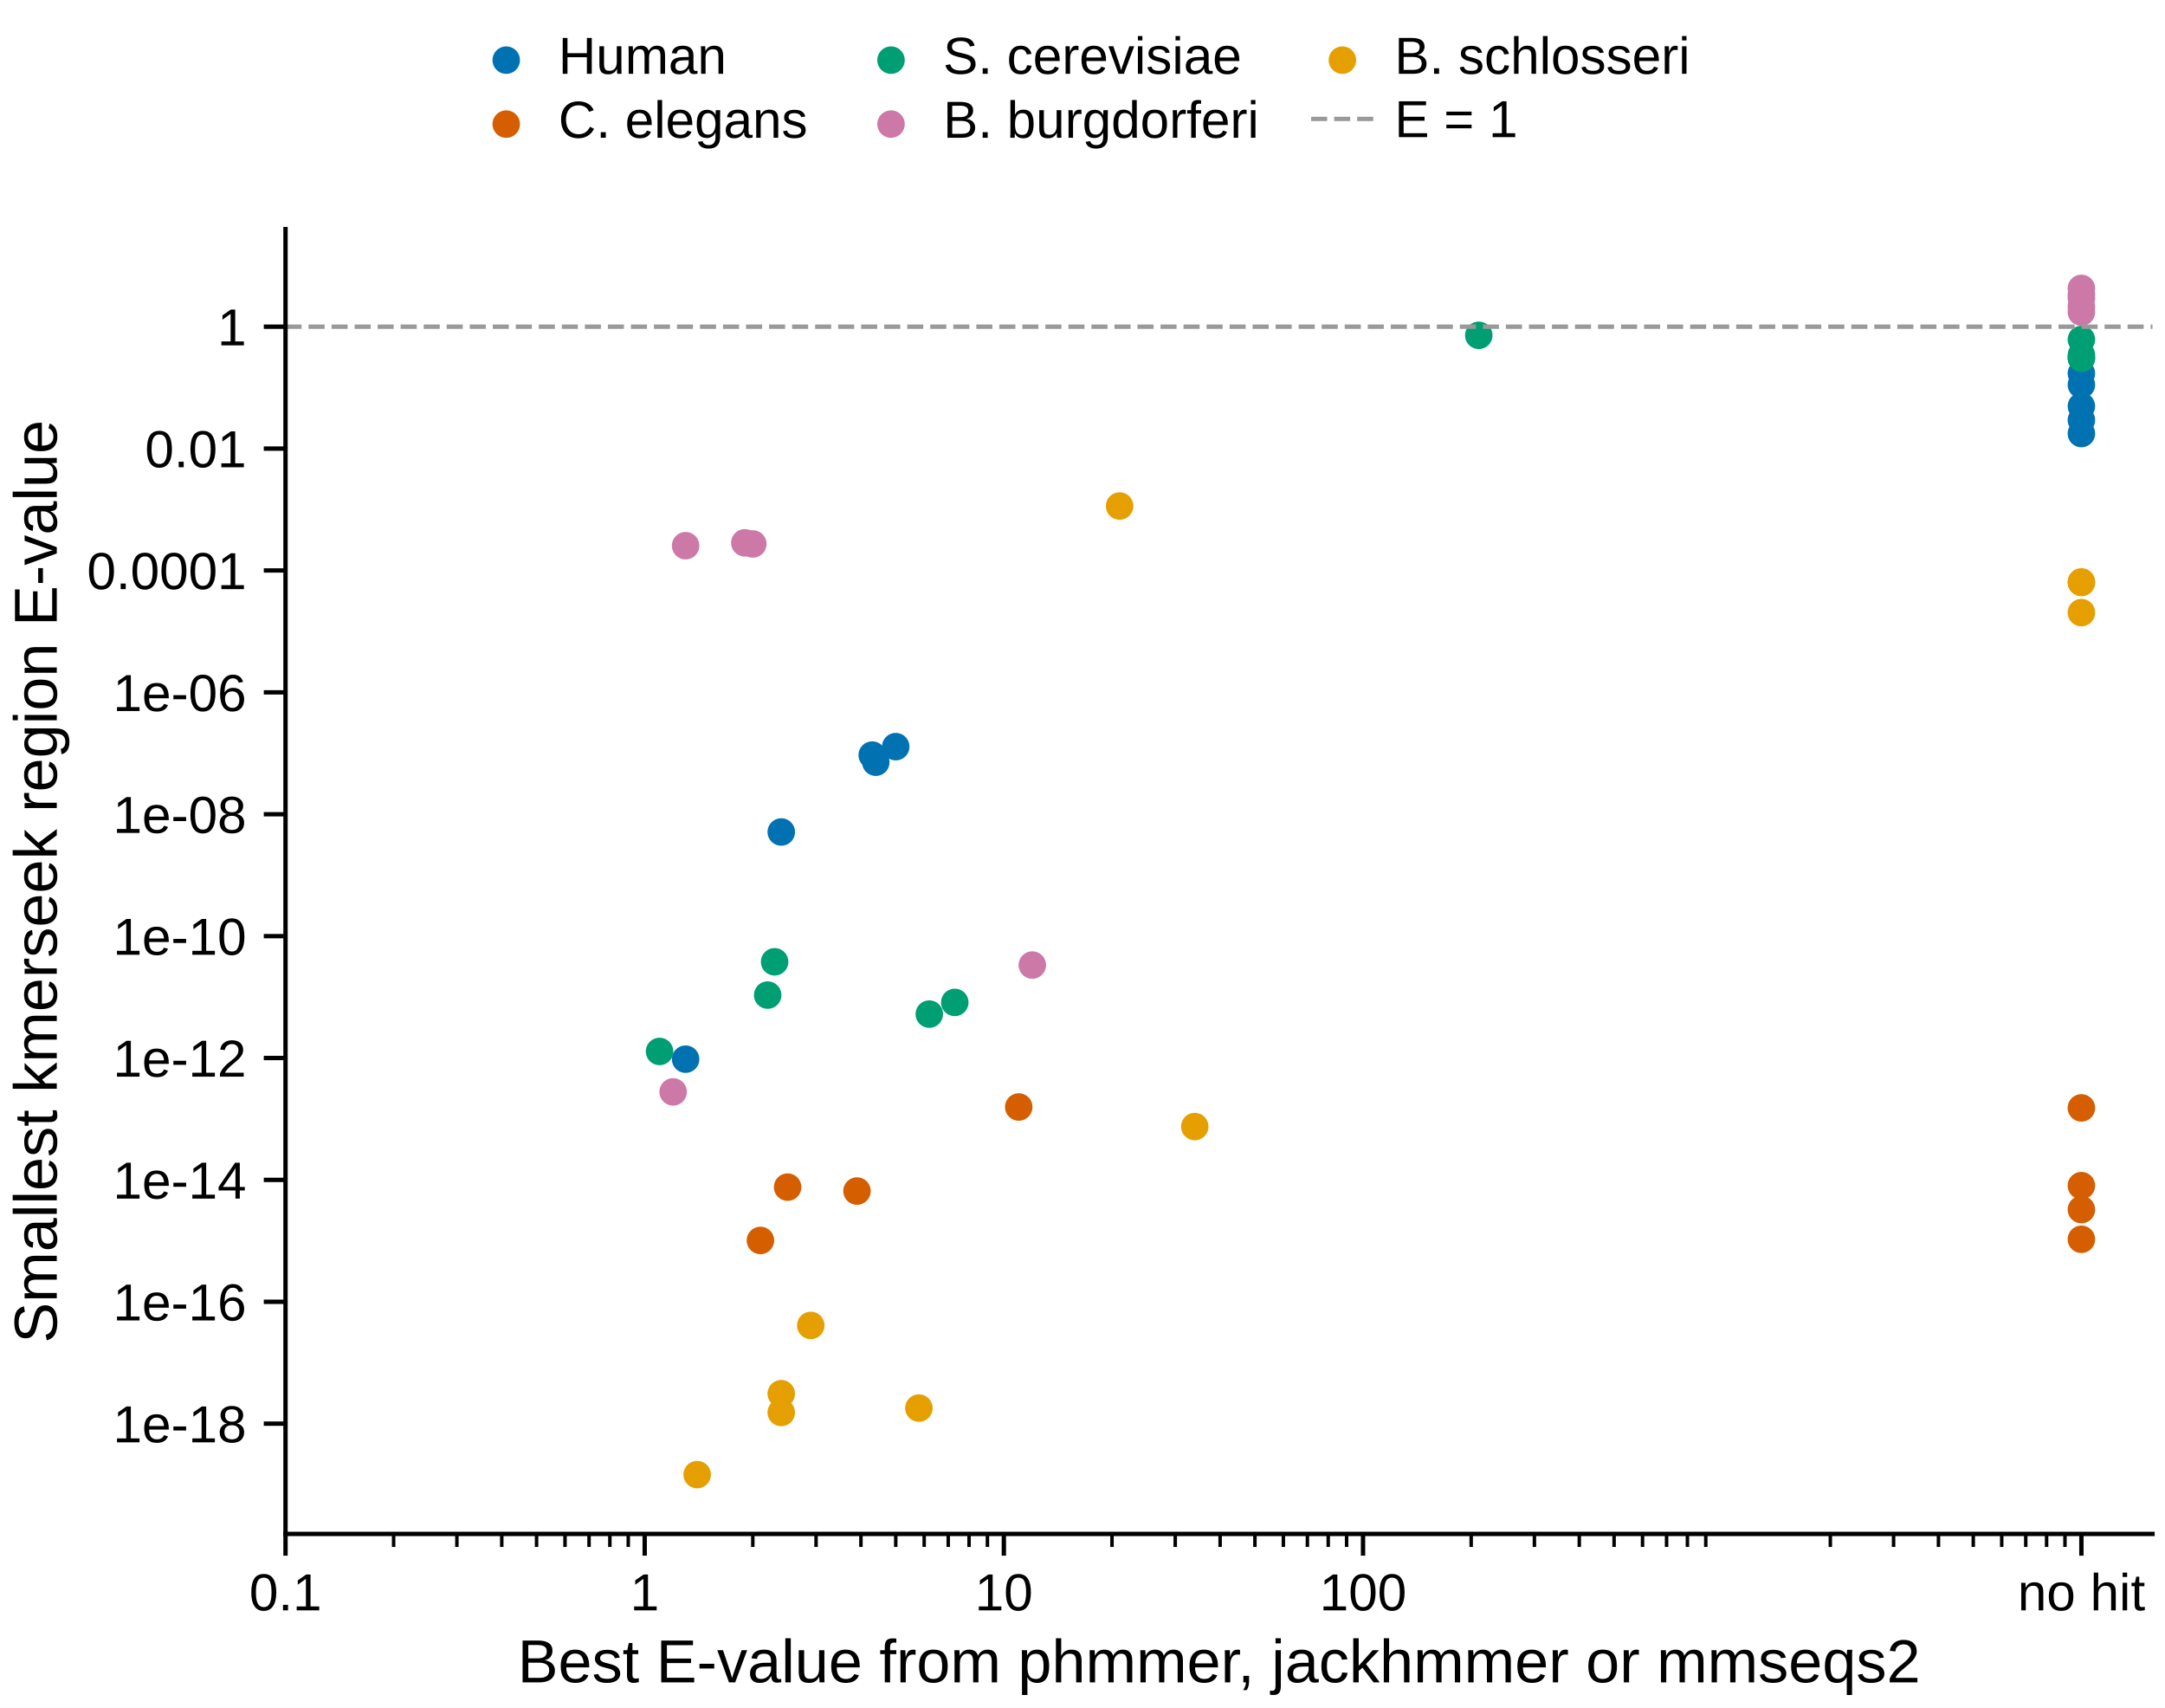
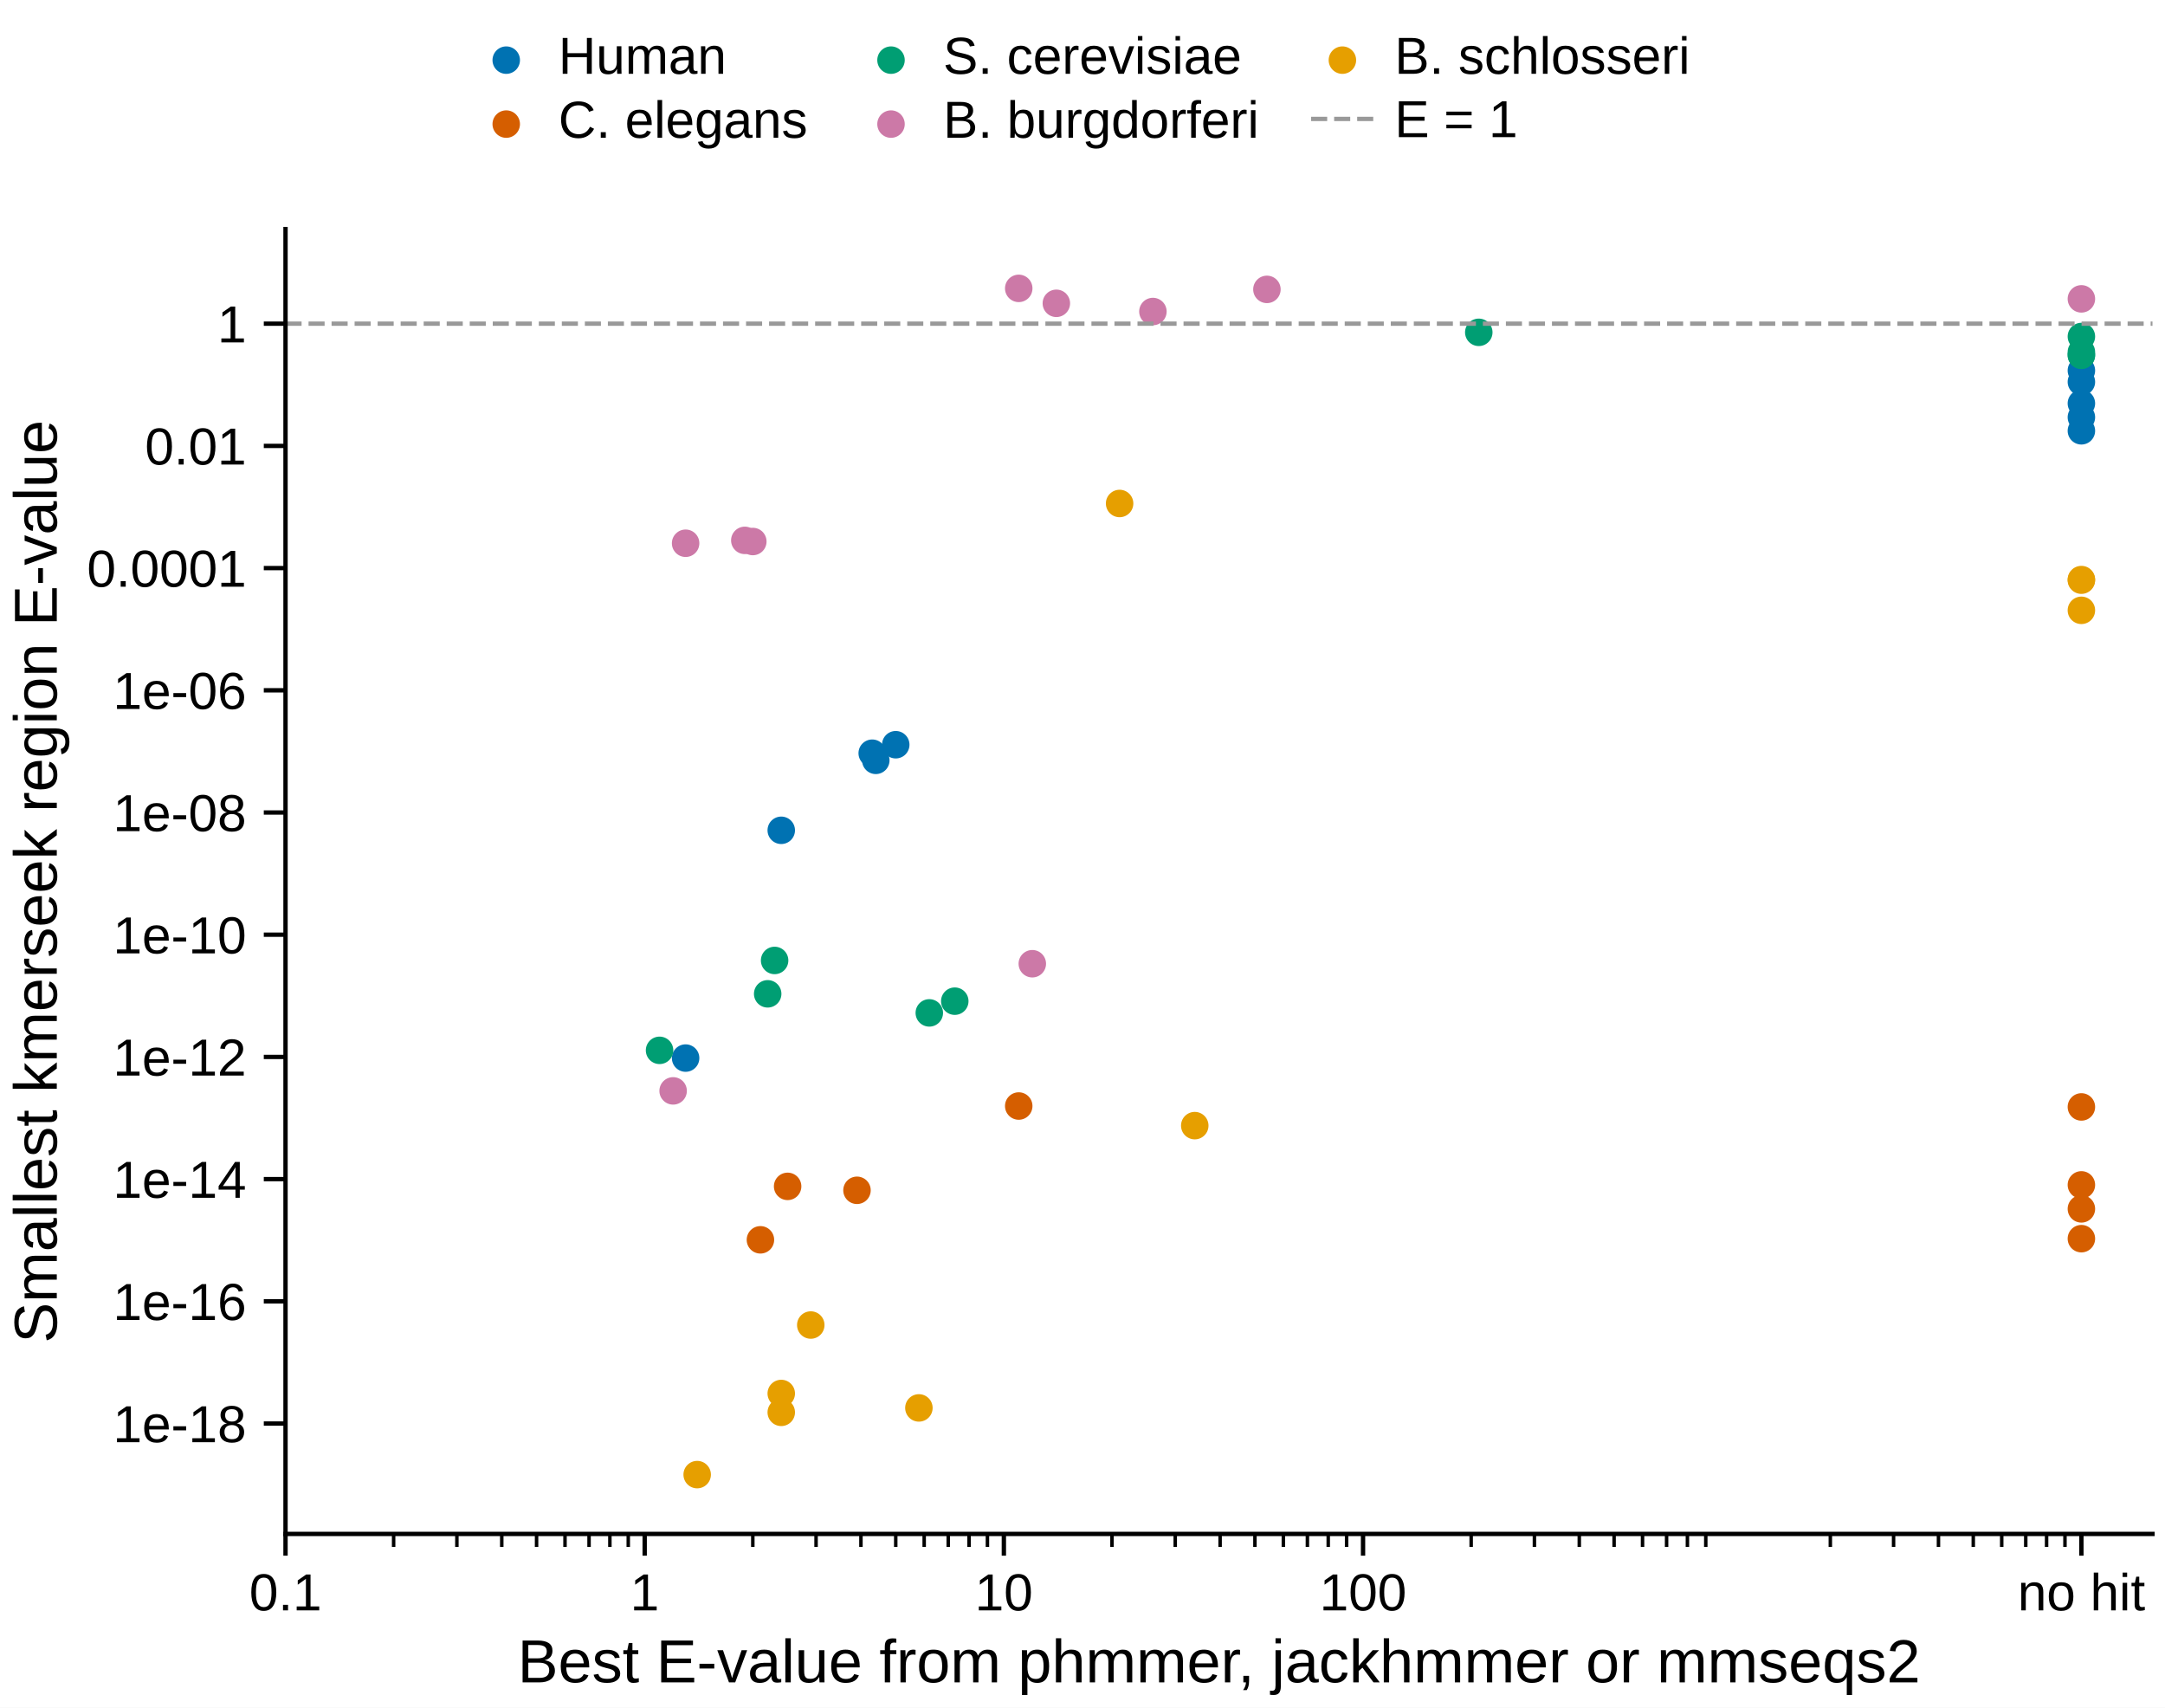
<svg xmlns="http://www.w3.org/2000/svg" xmlns:xlink="http://www.w3.org/1999/xlink" width="249.163pt" height="196.505pt" viewBox="0 0 249.163 196.505" version="1.1">
  <defs>
    <style type="text/css">*{stroke-linejoin: round; stroke-linecap: butt}</style>
  </defs>
  <g id="figure_1">
    <g id="patch_1">
      <path d="M 0 196.505  L 249.163 196.505  L 249.163 0  L 0 0  z " style="fill: #ffffff" />
    </g>
    <g id="axes_1">
      <g id="patch_2">
        <path d="M 32.859 176.509  L 247.723 176.509  L 247.723 26.359  L 32.859 26.359  z " style="fill: #ffffff" />
      </g>
      <g id="matplotlib.axis_1">
        <g id="xtick_1">
          <g id="line2d_1">
            <defs>
-               <path id="m2fba7c9924" d="M 0 0  L 0 2.5  " style="stroke: #000000; stroke-width: 0.5" />
+               <path id="mb8be702f3d" d="M 0 0  L 0 2.5  " style="stroke: #000000; stroke-width: 0.5" />
            </defs>
            <g>
-               <use xlink:href="#m2fba7c9924" x="32.859" y="176.509" style="stroke: #000000; stroke-width: 0.5" />
+               <use xlink:href="#mb8be702f3d" x="32.859" y="176.509" style="stroke: #000000; stroke-width: 0.5" />
            </g>
          </g>
          <g id="text_1">
            <text style="font-size: 6px; font-family: 'Arial', 'Helvetica', 'Liberation Sans', 'DejaVu Sans', sans-serif; text-anchor: middle" x="32.859" y="185.303" transform="rotate(-0 32.85875 185.3034)">0.1</text>
          </g>
        </g>
        <g id="xtick_2">
          <g id="line2d_2">
            <g>
-               <use xlink:href="#m2fba7c9924" x="74.195" y="176.509" style="stroke: #000000; stroke-width: 0.5" />
+               <use xlink:href="#mb8be702f3d" x="74.195" y="176.509" style="stroke: #000000; stroke-width: 0.5" />
            </g>
          </g>
          <g id="text_2">
            <text style="font-size: 6px; font-family: 'Arial', 'Helvetica', 'Liberation Sans', 'DejaVu Sans', sans-serif; text-anchor: middle" x="74.195" y="185.303" transform="rotate(-0 74.19525 185.3034)">1</text>
          </g>
        </g>
        <g id="xtick_3">
          <g id="line2d_3">
            <g>
-               <use xlink:href="#m2fba7c9924" x="115.532" y="176.509" style="stroke: #000000; stroke-width: 0.5" />
+               <use xlink:href="#mb8be702f3d" x="115.532" y="176.509" style="stroke: #000000; stroke-width: 0.5" />
            </g>
          </g>
          <g id="text_3">
            <text style="font-size: 6px; font-family: 'Arial', 'Helvetica', 'Liberation Sans', 'DejaVu Sans', sans-serif; text-anchor: middle" x="115.532" y="185.303" transform="rotate(-0 115.5317 185.3034)">10</text>
          </g>
        </g>
        <g id="xtick_4">
          <g id="line2d_4">
            <g>
-               <use xlink:href="#m2fba7c9924" x="156.868" y="176.509" style="stroke: #000000; stroke-width: 0.5" />
+               <use xlink:href="#mb8be702f3d" x="156.868" y="176.509" style="stroke: #000000; stroke-width: 0.5" />
            </g>
          </g>
          <g id="text_4">
            <text style="font-size: 6px; font-family: 'Arial', 'Helvetica', 'Liberation Sans', 'DejaVu Sans', sans-serif; text-anchor: middle" x="156.868" y="185.303" transform="rotate(-0 156.8682 185.3034)">100</text>
          </g>
        </g>
        <g id="xtick_5">
          <g id="line2d_5">
            <g>
-               <use xlink:href="#m2fba7c9924" x="239.541" y="176.509" style="stroke: #000000; stroke-width: 0.5" />
+               <use xlink:href="#mb8be702f3d" x="239.541" y="176.509" style="stroke: #000000; stroke-width: 0.5" />
            </g>
          </g>
          <g id="text_5">
            <text style="font-size: 6px; font-family: 'Arial', 'Helvetica', 'Liberation Sans', 'DejaVu Sans', sans-serif; text-anchor: middle" x="239.541" y="185.303" transform="rotate(-0 239.5412 185.3034)">no hit</text>
          </g>
        </g>
        <g id="xtick_6">
          <g id="line2d_6">
            <defs>
-               <path id="m713f96e386" d="M 0 0  L 0 1.5  " style="stroke: #000000; stroke-width: 0.4" />
+               <path id="ma63d556d9f" d="M 0 0  L 0 1.5  " style="stroke: #000000; stroke-width: 0.4" />
            </defs>
            <g>
-               <use xlink:href="#m713f96e386" x="45.302" y="176.509" style="stroke: #000000; stroke-width: 0.4" />
+               <use xlink:href="#ma63d556d9f" x="45.302" y="176.509" style="stroke: #000000; stroke-width: 0.4" />
            </g>
          </g>
        </g>
        <g id="xtick_7">
          <g id="line2d_7">
            <g>
-               <use xlink:href="#m713f96e386" x="52.581" y="176.509" style="stroke: #000000; stroke-width: 0.4" />
+               <use xlink:href="#ma63d556d9f" x="52.581" y="176.509" style="stroke: #000000; stroke-width: 0.4" />
            </g>
          </g>
        </g>
        <g id="xtick_8">
          <g id="line2d_8">
            <g>
-               <use xlink:href="#m713f96e386" x="57.746" y="176.509" style="stroke: #000000; stroke-width: 0.4" />
+               <use xlink:href="#ma63d556d9f" x="57.746" y="176.509" style="stroke: #000000; stroke-width: 0.4" />
            </g>
          </g>
        </g>
        <g id="xtick_9">
          <g id="line2d_9">
            <g>
-               <use xlink:href="#m713f96e386" x="61.752" y="176.509" style="stroke: #000000; stroke-width: 0.4" />
+               <use xlink:href="#ma63d556d9f" x="61.752" y="176.509" style="stroke: #000000; stroke-width: 0.4" />
            </g>
          </g>
        </g>
        <g id="xtick_10">
          <g id="line2d_10">
            <g>
-               <use xlink:href="#m713f96e386" x="65.025" y="176.509" style="stroke: #000000; stroke-width: 0.4" />
+               <use xlink:href="#ma63d556d9f" x="65.025" y="176.509" style="stroke: #000000; stroke-width: 0.4" />
            </g>
          </g>
        </g>
        <g id="xtick_11">
          <g id="line2d_11">
            <g>
-               <use xlink:href="#m713f96e386" x="67.792" y="176.509" style="stroke: #000000; stroke-width: 0.4" />
+               <use xlink:href="#ma63d556d9f" x="67.792" y="176.509" style="stroke: #000000; stroke-width: 0.4" />
            </g>
          </g>
        </g>
        <g id="xtick_12">
          <g id="line2d_12">
            <g>
-               <use xlink:href="#m713f96e386" x="70.189" y="176.509" style="stroke: #000000; stroke-width: 0.4" />
+               <use xlink:href="#ma63d556d9f" x="70.189" y="176.509" style="stroke: #000000; stroke-width: 0.4" />
            </g>
          </g>
        </g>
        <g id="xtick_13">
          <g id="line2d_13">
            <g>
-               <use xlink:href="#m713f96e386" x="72.304" y="176.509" style="stroke: #000000; stroke-width: 0.4" />
+               <use xlink:href="#ma63d556d9f" x="72.304" y="176.509" style="stroke: #000000; stroke-width: 0.4" />
            </g>
          </g>
        </g>
        <g id="xtick_14">
          <g id="line2d_14">
            <g>
-               <use xlink:href="#m713f96e386" x="86.639" y="176.509" style="stroke: #000000; stroke-width: 0.4" />
+               <use xlink:href="#ma63d556d9f" x="86.639" y="176.509" style="stroke: #000000; stroke-width: 0.4" />
            </g>
          </g>
        </g>
        <g id="xtick_15">
          <g id="line2d_15">
            <g>
-               <use xlink:href="#m713f96e386" x="93.918" y="176.509" style="stroke: #000000; stroke-width: 0.4" />
+               <use xlink:href="#ma63d556d9f" x="93.918" y="176.509" style="stroke: #000000; stroke-width: 0.4" />
            </g>
          </g>
        </g>
        <g id="xtick_16">
          <g id="line2d_16">
            <g>
-               <use xlink:href="#m713f96e386" x="99.082" y="176.509" style="stroke: #000000; stroke-width: 0.4" />
+               <use xlink:href="#ma63d556d9f" x="99.082" y="176.509" style="stroke: #000000; stroke-width: 0.4" />
            </g>
          </g>
        </g>
        <g id="xtick_17">
          <g id="line2d_17">
            <g>
-               <use xlink:href="#m713f96e386" x="103.088" y="176.509" style="stroke: #000000; stroke-width: 0.4" />
+               <use xlink:href="#ma63d556d9f" x="103.088" y="176.509" style="stroke: #000000; stroke-width: 0.4" />
            </g>
          </g>
        </g>
        <g id="xtick_18">
          <g id="line2d_18">
            <g>
-               <use xlink:href="#m713f96e386" x="106.361" y="176.509" style="stroke: #000000; stroke-width: 0.4" />
+               <use xlink:href="#ma63d556d9f" x="106.361" y="176.509" style="stroke: #000000; stroke-width: 0.4" />
            </g>
          </g>
        </g>
        <g id="xtick_19">
          <g id="line2d_19">
            <g>
-               <use xlink:href="#m713f96e386" x="109.129" y="176.509" style="stroke: #000000; stroke-width: 0.4" />
+               <use xlink:href="#ma63d556d9f" x="109.129" y="176.509" style="stroke: #000000; stroke-width: 0.4" />
            </g>
          </g>
        </g>
        <g id="xtick_20">
          <g id="line2d_20">
            <g>
-               <use xlink:href="#m713f96e386" x="111.526" y="176.509" style="stroke: #000000; stroke-width: 0.4" />
+               <use xlink:href="#ma63d556d9f" x="111.526" y="176.509" style="stroke: #000000; stroke-width: 0.4" />
            </g>
          </g>
        </g>
        <g id="xtick_21">
          <g id="line2d_21">
            <g>
-               <use xlink:href="#m713f96e386" x="113.64" y="176.509" style="stroke: #000000; stroke-width: 0.4" />
+               <use xlink:href="#ma63d556d9f" x="113.64" y="176.509" style="stroke: #000000; stroke-width: 0.4" />
            </g>
          </g>
        </g>
        <g id="xtick_22">
          <g id="line2d_22">
            <g>
-               <use xlink:href="#m713f96e386" x="127.975" y="176.509" style="stroke: #000000; stroke-width: 0.4" />
+               <use xlink:href="#ma63d556d9f" x="127.975" y="176.509" style="stroke: #000000; stroke-width: 0.4" />
            </g>
          </g>
        </g>
        <g id="xtick_23">
          <g id="line2d_23">
            <g>
-               <use xlink:href="#m713f96e386" x="135.254" y="176.509" style="stroke: #000000; stroke-width: 0.4" />
+               <use xlink:href="#ma63d556d9f" x="135.254" y="176.509" style="stroke: #000000; stroke-width: 0.4" />
            </g>
          </g>
        </g>
        <g id="xtick_24">
          <g id="line2d_24">
            <g>
-               <use xlink:href="#m713f96e386" x="140.419" y="176.509" style="stroke: #000000; stroke-width: 0.4" />
+               <use xlink:href="#ma63d556d9f" x="140.419" y="176.509" style="stroke: #000000; stroke-width: 0.4" />
            </g>
          </g>
        </g>
        <g id="xtick_25">
          <g id="line2d_25">
            <g>
-               <use xlink:href="#m713f96e386" x="144.425" y="176.509" style="stroke: #000000; stroke-width: 0.4" />
+               <use xlink:href="#ma63d556d9f" x="144.425" y="176.509" style="stroke: #000000; stroke-width: 0.4" />
            </g>
          </g>
        </g>
        <g id="xtick_26">
          <g id="line2d_26">
            <g>
-               <use xlink:href="#m713f96e386" x="147.698" y="176.509" style="stroke: #000000; stroke-width: 0.4" />
+               <use xlink:href="#ma63d556d9f" x="147.698" y="176.509" style="stroke: #000000; stroke-width: 0.4" />
            </g>
          </g>
        </g>
        <g id="xtick_27">
          <g id="line2d_27">
            <g>
-               <use xlink:href="#m713f96e386" x="150.465" y="176.509" style="stroke: #000000; stroke-width: 0.4" />
+               <use xlink:href="#ma63d556d9f" x="150.465" y="176.509" style="stroke: #000000; stroke-width: 0.4" />
            </g>
          </g>
        </g>
        <g id="xtick_28">
          <g id="line2d_28">
            <g>
-               <use xlink:href="#m713f96e386" x="152.862" y="176.509" style="stroke: #000000; stroke-width: 0.4" />
+               <use xlink:href="#ma63d556d9f" x="152.862" y="176.509" style="stroke: #000000; stroke-width: 0.4" />
            </g>
          </g>
        </g>
        <g id="xtick_29">
          <g id="line2d_29">
            <g>
-               <use xlink:href="#m713f96e386" x="154.977" y="176.509" style="stroke: #000000; stroke-width: 0.4" />
+               <use xlink:href="#ma63d556d9f" x="154.977" y="176.509" style="stroke: #000000; stroke-width: 0.4" />
            </g>
          </g>
        </g>
        <g id="xtick_30">
          <g id="line2d_30">
            <g>
-               <use xlink:href="#m713f96e386" x="169.312" y="176.509" style="stroke: #000000; stroke-width: 0.4" />
+               <use xlink:href="#ma63d556d9f" x="169.312" y="176.509" style="stroke: #000000; stroke-width: 0.4" />
            </g>
          </g>
        </g>
        <g id="xtick_31">
          <g id="line2d_31">
            <g>
-               <use xlink:href="#m713f96e386" x="176.591" y="176.509" style="stroke: #000000; stroke-width: 0.4" />
+               <use xlink:href="#ma63d556d9f" x="176.591" y="176.509" style="stroke: #000000; stroke-width: 0.4" />
            </g>
          </g>
        </g>
        <g id="xtick_32">
          <g id="line2d_32">
            <g>
-               <use xlink:href="#m713f96e386" x="181.755" y="176.509" style="stroke: #000000; stroke-width: 0.4" />
+               <use xlink:href="#ma63d556d9f" x="181.755" y="176.509" style="stroke: #000000; stroke-width: 0.4" />
            </g>
          </g>
        </g>
        <g id="xtick_33">
          <g id="line2d_33">
            <g>
-               <use xlink:href="#m713f96e386" x="185.761" y="176.509" style="stroke: #000000; stroke-width: 0.4" />
+               <use xlink:href="#ma63d556d9f" x="185.761" y="176.509" style="stroke: #000000; stroke-width: 0.4" />
            </g>
          </g>
        </g>
        <g id="xtick_34">
          <g id="line2d_34">
            <g>
-               <use xlink:href="#m713f96e386" x="189.034" y="176.509" style="stroke: #000000; stroke-width: 0.4" />
+               <use xlink:href="#ma63d556d9f" x="189.034" y="176.509" style="stroke: #000000; stroke-width: 0.4" />
            </g>
          </g>
        </g>
        <g id="xtick_35">
          <g id="line2d_35">
            <g>
-               <use xlink:href="#m713f96e386" x="191.802" y="176.509" style="stroke: #000000; stroke-width: 0.4" />
+               <use xlink:href="#ma63d556d9f" x="191.802" y="176.509" style="stroke: #000000; stroke-width: 0.4" />
            </g>
          </g>
        </g>
        <g id="xtick_36">
          <g id="line2d_36">
            <g>
-               <use xlink:href="#m713f96e386" x="194.199" y="176.509" style="stroke: #000000; stroke-width: 0.4" />
+               <use xlink:href="#ma63d556d9f" x="194.199" y="176.509" style="stroke: #000000; stroke-width: 0.4" />
            </g>
          </g>
        </g>
        <g id="xtick_37">
          <g id="line2d_37">
            <g>
-               <use xlink:href="#m713f96e386" x="196.313" y="176.509" style="stroke: #000000; stroke-width: 0.4" />
+               <use xlink:href="#ma63d556d9f" x="196.313" y="176.509" style="stroke: #000000; stroke-width: 0.4" />
            </g>
          </g>
        </g>
        <g id="xtick_38">
          <g id="line2d_38">
            <g>
-               <use xlink:href="#m713f96e386" x="210.648" y="176.509" style="stroke: #000000; stroke-width: 0.4" />
+               <use xlink:href="#ma63d556d9f" x="210.648" y="176.509" style="stroke: #000000; stroke-width: 0.4" />
            </g>
          </g>
        </g>
        <g id="xtick_39">
          <g id="line2d_39">
            <g>
-               <use xlink:href="#m713f96e386" x="217.927" y="176.509" style="stroke: #000000; stroke-width: 0.4" />
+               <use xlink:href="#ma63d556d9f" x="217.927" y="176.509" style="stroke: #000000; stroke-width: 0.4" />
            </g>
          </g>
        </g>
        <g id="xtick_40">
          <g id="line2d_40">
            <g>
-               <use xlink:href="#m713f96e386" x="223.092" y="176.509" style="stroke: #000000; stroke-width: 0.4" />
+               <use xlink:href="#ma63d556d9f" x="223.092" y="176.509" style="stroke: #000000; stroke-width: 0.4" />
            </g>
          </g>
        </g>
        <g id="xtick_41">
          <g id="line2d_41">
            <g>
-               <use xlink:href="#m713f96e386" x="227.098" y="176.509" style="stroke: #000000; stroke-width: 0.4" />
+               <use xlink:href="#ma63d556d9f" x="227.098" y="176.509" style="stroke: #000000; stroke-width: 0.4" />
            </g>
          </g>
        </g>
        <g id="xtick_42">
          <g id="line2d_42">
            <g>
-               <use xlink:href="#m713f96e386" x="230.371" y="176.509" style="stroke: #000000; stroke-width: 0.4" />
+               <use xlink:href="#ma63d556d9f" x="230.371" y="176.509" style="stroke: #000000; stroke-width: 0.4" />
            </g>
          </g>
        </g>
        <g id="xtick_43">
          <g id="line2d_43">
            <g>
-               <use xlink:href="#m713f96e386" x="233.138" y="176.509" style="stroke: #000000; stroke-width: 0.4" />
+               <use xlink:href="#ma63d556d9f" x="233.138" y="176.509" style="stroke: #000000; stroke-width: 0.4" />
            </g>
          </g>
        </g>
        <g id="xtick_44">
          <g id="line2d_44">
            <g>
-               <use xlink:href="#m713f96e386" x="235.535" y="176.509" style="stroke: #000000; stroke-width: 0.4" />
+               <use xlink:href="#ma63d556d9f" x="235.535" y="176.509" style="stroke: #000000; stroke-width: 0.4" />
            </g>
          </g>
        </g>
        <g id="xtick_45">
          <g id="line2d_45">
            <g>
-               <use xlink:href="#m713f96e386" x="237.65" y="176.509" style="stroke: #000000; stroke-width: 0.4" />
+               <use xlink:href="#ma63d556d9f" x="237.65" y="176.509" style="stroke: #000000; stroke-width: 0.4" />
            </g>
          </g>
        </g>
        <g id="text_6">
          <text style="font-size: 7px; font-family: 'Arial', 'Helvetica', 'Liberation Sans', 'DejaVu Sans', sans-serif; text-anchor: middle" x="140.291" y="193.592" transform="rotate(-0 140.2909 193.5917)">Best E-value from phmmer, jackhmmer or mmseqs2</text>
        </g>
      </g>
      <g id="matplotlib.axis_2">
        <g id="ytick_1">
          <g id="line2d_46">
            <defs>
-               <path id="m64962d9429" d="M 0 0  L -2.5 0  " style="stroke: #000000; stroke-width: 0.5" />
+               <path id="m29254d5d79" d="M 0 0  L -2.5 0  " style="stroke: #000000; stroke-width: 0.5" />
            </defs>
            <g>
-               <use xlink:href="#m64962d9429" x="32.859" y="163.821" style="stroke: #000000; stroke-width: 0.5" />
+               <use xlink:href="#m29254d5d79" x="32.859" y="163.805" style="stroke: #000000; stroke-width: 0.5" />
            </g>
          </g>
          <g id="text_7">
-             <text style="font-size: 6px; font-family: 'Arial', 'Helvetica', 'Liberation Sans', 'DejaVu Sans', sans-serif; text-anchor: end" x="28.359" y="165.968" transform="rotate(-0 28.35875 165.968)">1e-18</text>
+             <text style="font-size: 6px; font-family: 'Arial', 'Helvetica', 'Liberation Sans', 'DejaVu Sans', sans-serif; text-anchor: end" x="28.359" y="165.953" transform="rotate(-0 28.35875 165.9526)">1e-18</text>
          </g>
        </g>
        <g id="ytick_2">
          <g id="line2d_47">
            <g>
-               <use xlink:href="#m64962d9429" x="32.859" y="149.796" style="stroke: #000000; stroke-width: 0.5" />
+               <use xlink:href="#m29254d5d79" x="32.859" y="149.743" style="stroke: #000000; stroke-width: 0.5" />
            </g>
          </g>
          <g id="text_8">
-             <text style="font-size: 6px; font-family: 'Arial', 'Helvetica', 'Liberation Sans', 'DejaVu Sans', sans-serif; text-anchor: end" x="28.359" y="151.943" transform="rotate(-0 28.35875 151.9429)">1e-16</text>
+             <text style="font-size: 6px; font-family: 'Arial', 'Helvetica', 'Liberation Sans', 'DejaVu Sans', sans-serif; text-anchor: end" x="28.359" y="151.891" transform="rotate(-0 28.35875 151.8906)">1e-16</text>
          </g>
        </g>
        <g id="ytick_3">
          <g id="line2d_48">
            <g>
-               <use xlink:href="#m64962d9429" x="32.859" y="135.77" style="stroke: #000000; stroke-width: 0.5" />
+               <use xlink:href="#m29254d5d79" x="32.859" y="135.681" style="stroke: #000000; stroke-width: 0.5" />
            </g>
          </g>
          <g id="text_9">
-             <text style="font-size: 6px; font-family: 'Arial', 'Helvetica', 'Liberation Sans', 'DejaVu Sans', sans-serif; text-anchor: end" x="28.359" y="137.918" transform="rotate(-0 28.35875 137.9177)">1e-14</text>
+             <text style="font-size: 6px; font-family: 'Arial', 'Helvetica', 'Liberation Sans', 'DejaVu Sans', sans-serif; text-anchor: end" x="28.359" y="137.829" transform="rotate(-0 28.35875 137.8286)">1e-14</text>
          </g>
        </g>
        <g id="ytick_4">
          <g id="line2d_49">
            <g>
-               <use xlink:href="#m64962d9429" x="32.859" y="121.745" style="stroke: #000000; stroke-width: 0.5" />
+               <use xlink:href="#m29254d5d79" x="32.859" y="121.619" style="stroke: #000000; stroke-width: 0.5" />
            </g>
          </g>
          <g id="text_10">
-             <text style="font-size: 6px; font-family: 'Arial', 'Helvetica', 'Liberation Sans', 'DejaVu Sans', sans-serif; text-anchor: end" x="28.359" y="123.893" transform="rotate(-0 28.35875 123.8926)">1e-12</text>
+             <text style="font-size: 6px; font-family: 'Arial', 'Helvetica', 'Liberation Sans', 'DejaVu Sans', sans-serif; text-anchor: end" x="28.359" y="123.767" transform="rotate(-0 28.35875 123.7666)">1e-12</text>
          </g>
        </g>
        <g id="ytick_5">
          <g id="line2d_50">
            <g>
-               <use xlink:href="#m64962d9429" x="32.859" y="107.72" style="stroke: #000000; stroke-width: 0.5" />
+               <use xlink:href="#m29254d5d79" x="32.859" y="107.557" style="stroke: #000000; stroke-width: 0.5" />
            </g>
          </g>
          <g id="text_11">
-             <text style="font-size: 6px; font-family: 'Arial', 'Helvetica', 'Liberation Sans', 'DejaVu Sans', sans-serif; text-anchor: end" x="28.359" y="109.867" transform="rotate(-0 28.35875 109.8674)">1e-10</text>
+             <text style="font-size: 6px; font-family: 'Arial', 'Helvetica', 'Liberation Sans', 'DejaVu Sans', sans-serif; text-anchor: end" x="28.359" y="109.705" transform="rotate(-0 28.35875 109.7046)">1e-10</text>
          </g>
        </g>
        <g id="ytick_6">
          <g id="line2d_51">
            <g>
-               <use xlink:href="#m64962d9429" x="32.859" y="93.695" style="stroke: #000000; stroke-width: 0.5" />
+               <use xlink:href="#m29254d5d79" x="32.859" y="93.495" style="stroke: #000000; stroke-width: 0.5" />
            </g>
          </g>
          <g id="text_12">
-             <text style="font-size: 6px; font-family: 'Arial', 'Helvetica', 'Liberation Sans', 'DejaVu Sans', sans-serif; text-anchor: end" x="28.359" y="95.842" transform="rotate(-0 28.35875 95.84229)">1e-08</text>
+             <text style="font-size: 6px; font-family: 'Arial', 'Helvetica', 'Liberation Sans', 'DejaVu Sans', sans-serif; text-anchor: end" x="28.359" y="95.643" transform="rotate(-0 28.35875 95.64257)">1e-08</text>
          </g>
        </g>
        <g id="ytick_7">
          <g id="line2d_52">
            <g>
-               <use xlink:href="#m64962d9429" x="32.859" y="79.67" style="stroke: #000000; stroke-width: 0.5" />
+               <use xlink:href="#m29254d5d79" x="32.859" y="79.433" style="stroke: #000000; stroke-width: 0.5" />
            </g>
          </g>
          <g id="text_13">
-             <text style="font-size: 6px; font-family: 'Arial', 'Helvetica', 'Liberation Sans', 'DejaVu Sans', sans-serif; text-anchor: end" x="28.359" y="81.817" transform="rotate(-0 28.35875 81.81714)">1e-06</text>
+             <text style="font-size: 6px; font-family: 'Arial', 'Helvetica', 'Liberation Sans', 'DejaVu Sans', sans-serif; text-anchor: end" x="28.359" y="81.581" transform="rotate(-0 28.35875 81.58056)">1e-06</text>
          </g>
        </g>
        <g id="ytick_8">
          <g id="line2d_53">
            <g>
-               <use xlink:href="#m64962d9429" x="32.859" y="65.645" style="stroke: #000000; stroke-width: 0.5" />
+               <use xlink:href="#m29254d5d79" x="32.859" y="65.371" style="stroke: #000000; stroke-width: 0.5" />
            </g>
          </g>
          <g id="text_14">
-             <text style="font-size: 6px; font-family: 'Arial', 'Helvetica', 'Liberation Sans', 'DejaVu Sans', sans-serif; text-anchor: end" x="28.359" y="67.792" transform="rotate(-0 28.35875 67.79199)">0.0001</text>
+             <text style="font-size: 6px; font-family: 'Arial', 'Helvetica', 'Liberation Sans', 'DejaVu Sans', sans-serif; text-anchor: end" x="28.359" y="67.519" transform="rotate(-0 28.35875 67.51855)">0.0001</text>
          </g>
        </g>
        <g id="ytick_9">
          <g id="line2d_54">
            <g>
-               <use xlink:href="#m64962d9429" x="32.859" y="51.619" style="stroke: #000000; stroke-width: 0.5" />
+               <use xlink:href="#m29254d5d79" x="32.859" y="51.309" style="stroke: #000000; stroke-width: 0.5" />
            </g>
          </g>
          <g id="text_15">
-             <text style="font-size: 6px; font-family: 'Arial', 'Helvetica', 'Liberation Sans', 'DejaVu Sans', sans-serif; text-anchor: end" x="28.359" y="53.767" transform="rotate(-0 28.35875 53.76684)">0.01</text>
+             <text style="font-size: 6px; font-family: 'Arial', 'Helvetica', 'Liberation Sans', 'DejaVu Sans', sans-serif; text-anchor: end" x="28.359" y="53.457" transform="rotate(-0 28.35875 53.45654)">0.01</text>
          </g>
        </g>
        <g id="ytick_10">
          <g id="line2d_55">
            <g>
-               <use xlink:href="#m64962d9429" x="32.859" y="37.594" style="stroke: #000000; stroke-width: 0.5" />
+               <use xlink:href="#m29254d5d79" x="32.859" y="37.247" style="stroke: #000000; stroke-width: 0.5" />
            </g>
          </g>
          <g id="text_16">
-             <text style="font-size: 6px; font-family: 'Arial', 'Helvetica', 'Liberation Sans', 'DejaVu Sans', sans-serif; text-anchor: end" x="28.359" y="39.742" transform="rotate(-0 28.35875 39.74169)">1</text>
+             <text style="font-size: 6px; font-family: 'Arial', 'Helvetica', 'Liberation Sans', 'DejaVu Sans', sans-serif; text-anchor: end" x="28.359" y="39.395" transform="rotate(-0 28.35875 39.39453)">1</text>
          </g>
        </g>
        <g id="text_17">
          <text style="font-size: 7px; font-family: 'Arial', 'Helvetica', 'Liberation Sans', 'DejaVu Sans', sans-serif; text-anchor: middle" x="6.536" y="101.434" transform="rotate(-90 6.535781 101.4336)">Smallest kmerseek region E-value</text>
        </g>
      </g>
      <g id="PathCollection_1">
        <defs>
-           <path id="m8510d5c9aa" d="M 0 1.581  C 0.419 1.581 0.822 1.415 1.118 1.118  C 1.415 0.822 1.581 0.419 1.581 0  C 1.581 -0.419 1.415 -0.822 1.118 -1.118  C 0.822 -1.415 0.419 -1.581 0 -1.581  C -0.419 -1.581 -0.822 -1.415 -1.118 -1.118  C -1.415 -0.822 -1.581 -0.419 -1.581 0  C -1.581 0.419 -1.415 0.822 -1.118 1.118  C -0.822 1.415 -0.419 1.581 0 1.581  z " />
+           <path id="mdbdfd78e9f" d="M 0 1.581  C 0.419 1.581 0.822 1.415 1.118 1.118  C 1.415 0.822 1.581 0.419 1.581 0  C 1.581 -0.419 1.415 -0.822 1.118 -1.118  C 0.822 -1.415 0.419 -1.581 0 -1.581  C -0.419 -1.581 -0.822 -1.415 -1.118 -1.118  C -1.415 -0.822 -1.581 -0.419 -1.581 0  C -1.581 0.419 -1.415 0.822 -1.118 1.118  C -0.822 1.415 -0.419 1.581 0 1.581  z " />
        </defs>
-         <g clip-path="url(#p2cd0a010fb)">
-           <use xlink:href="#m8510d5c9aa" x="78.905" y="121.878" style="fill: #0072b2" />
-           <use xlink:href="#m8510d5c9aa" x="89.912" y="95.738" style="fill: #0072b2" />
-           <use xlink:href="#m8510d5c9aa" x="100.793" y="87.708" style="fill: #0072b2" />
-           <use xlink:href="#m8510d5c9aa" x="100.381" y="86.889" style="fill: #0072b2" />
-           <use xlink:href="#m8510d5c9aa" x="103.088" y="85.916" style="fill: #0072b2" />
-           <use xlink:href="#m8510d5c9aa" x="239.541" y="49.888" style="fill: #0072b2" />
-           <use xlink:href="#m8510d5c9aa" x="239.541" y="48.335" style="fill: #0072b2" />
-           <use xlink:href="#m8510d5c9aa" x="239.541" y="46.743" style="fill: #0072b2" />
-           <use xlink:href="#m8510d5c9aa" x="239.541" y="44.275" style="fill: #0072b2" />
-           <use xlink:href="#m8510d5c9aa" x="239.541" y="42.971" style="fill: #0072b2" />
+         <g clip-path="url(#p065451fac9)">
+           <use xlink:href="#mdbdfd78e9f" x="78.905" y="121.753" style="fill: #0072b2" />
+           <use xlink:href="#mdbdfd78e9f" x="89.912" y="95.543" style="fill: #0072b2" />
+           <use xlink:href="#mdbdfd78e9f" x="100.793" y="87.493" style="fill: #0072b2" />
+           <use xlink:href="#mdbdfd78e9f" x="100.381" y="86.672" style="fill: #0072b2" />
+           <use xlink:href="#mdbdfd78e9f" x="103.088" y="85.695" style="fill: #0072b2" />
+           <use xlink:href="#mdbdfd78e9f" x="239.541" y="49.573" style="fill: #0072b2" />
+           <use xlink:href="#mdbdfd78e9f" x="239.541" y="48.016" style="fill: #0072b2" />
+           <use xlink:href="#mdbdfd78e9f" x="239.541" y="46.42" style="fill: #0072b2" />
+           <use xlink:href="#mdbdfd78e9f" x="239.541" y="43.945" style="fill: #0072b2" />
+           <use xlink:href="#mdbdfd78e9f" x="239.541" y="42.638" style="fill: #0072b2" />
        </g>
      </g>
      <g id="PathCollection_2">
        <defs>
-           <path id="m3afda602bc" d="M 0 1.581  C 0.419 1.581 0.822 1.415 1.118 1.118  C 1.415 0.822 1.581 0.419 1.581 0  C 1.581 -0.419 1.415 -0.822 1.118 -1.118  C 0.822 -1.415 0.419 -1.581 0 -1.581  C -0.419 -1.581 -0.822 -1.415 -1.118 -1.118  C -1.415 -0.822 -1.581 -0.419 -1.581 0  C -1.581 0.419 -1.415 0.822 -1.118 1.118  C -0.822 1.415 -0.419 1.581 0 1.581  z " />
+           <path id="ma35da59204" d="M 0 1.581  C 0.419 1.581 0.822 1.415 1.118 1.118  C 1.415 0.822 1.581 0.419 1.581 0  C 1.581 -0.419 1.415 -0.822 1.118 -1.118  C 0.822 -1.415 0.419 -1.581 0 -1.581  C -0.419 -1.581 -0.822 -1.415 -1.118 -1.118  C -1.415 -0.822 -1.581 -0.419 -1.581 0  C -1.581 0.419 -1.415 0.822 -1.118 1.118  C -0.822 1.415 -0.419 1.581 0 1.581  z " />
        </defs>
-         <g clip-path="url(#p2cd0a010fb)">
-           <use xlink:href="#m3afda602bc" x="87.515" y="142.738" style="fill: #d55e00" />
-           <use xlink:href="#m3afda602bc" x="239.541" y="142.605" style="fill: #d55e00" />
-           <use xlink:href="#m3afda602bc" x="239.541" y="139.185" style="fill: #d55e00" />
-           <use xlink:href="#m3afda602bc" x="98.628" y="137.054" style="fill: #d55e00" />
-           <use xlink:href="#m3afda602bc" x="90.645" y="136.603" style="fill: #d55e00" />
-           <use xlink:href="#m3afda602bc" x="239.541" y="136.433" style="fill: #d55e00" />
-           <use xlink:href="#m3afda602bc" x="239.541" y="127.486" style="fill: #d55e00" />
-           <use xlink:href="#m3afda602bc" x="117.243" y="127.382" style="fill: #d55e00" />
+         <g clip-path="url(#p065451fac9)">
+           <use xlink:href="#ma35da59204" x="87.515" y="142.667" style="fill: #d55e00" />
+           <use xlink:href="#ma35da59204" x="239.541" y="142.534" style="fill: #d55e00" />
+           <use xlink:href="#ma35da59204" x="239.541" y="139.105" style="fill: #d55e00" />
+           <use xlink:href="#ma35da59204" x="98.628" y="136.968" style="fill: #d55e00" />
+           <use xlink:href="#ma35da59204" x="90.645" y="136.516" style="fill: #d55e00" />
+           <use xlink:href="#ma35da59204" x="239.541" y="136.346" style="fill: #d55e00" />
+           <use xlink:href="#ma35da59204" x="239.541" y="127.375" style="fill: #d55e00" />
+           <use xlink:href="#ma35da59204" x="117.243" y="127.271" style="fill: #d55e00" />
        </g>
      </g>
      <g id="PathCollection_3">
        <defs>
-           <path id="m79622cf4dd" d="M 0 1.581  C 0.419 1.581 0.822 1.415 1.118 1.118  C 1.415 0.822 1.581 0.419 1.581 0  C 1.581 -0.419 1.415 -0.822 1.118 -1.118  C 0.822 -1.415 0.419 -1.581 0 -1.581  C -0.419 -1.581 -0.822 -1.415 -1.118 -1.118  C -1.415 -0.822 -1.581 -0.419 -1.581 0  C -1.581 0.419 -1.415 0.822 -1.118 1.118  C -0.822 1.415 -0.419 1.581 0 1.581  z " />
+           <path id="m22a9167f40" d="M 0 1.581  C 0.419 1.581 0.822 1.415 1.118 1.118  C 1.415 0.822 1.581 0.419 1.581 0  C 1.581 -0.419 1.415 -0.822 1.118 -1.118  C 0.822 -1.415 0.419 -1.581 0 -1.581  C -0.419 -1.581 -0.822 -1.415 -1.118 -1.118  C -1.415 -0.822 -1.581 -0.419 -1.581 0  C -1.581 0.419 -1.415 0.822 -1.118 1.118  C -0.822 1.415 -0.419 1.581 0 1.581  z " />
        </defs>
-         <g clip-path="url(#p2cd0a010fb)">
-           <use xlink:href="#m79622cf4dd" x="75.906" y="120.991" style="fill: #009e73" />
-           <use xlink:href="#m79622cf4dd" x="106.95" y="116.693" style="fill: #009e73" />
-           <use xlink:href="#m79622cf4dd" x="109.882" y="115.348" style="fill: #009e73" />
-           <use xlink:href="#m79622cf4dd" x="88.35" y="114.505" style="fill: #009e73" />
-           <use xlink:href="#m79622cf4dd" x="89.148" y="110.674" style="fill: #009e73" />
-           <use xlink:href="#m79622cf4dd" x="239.541" y="41.228" style="fill: #009e73" />
-           <use xlink:href="#m79622cf4dd" x="239.541" y="41.179" style="fill: #009e73" />
-           <use xlink:href="#m79622cf4dd" x="239.541" y="40.847" style="fill: #009e73" />
-           <use xlink:href="#m79622cf4dd" x="239.541" y="39.066" style="fill: #009e73" />
-           <use xlink:href="#m79622cf4dd" x="170.188" y="38.586" style="fill: #009e73" />
+         <g clip-path="url(#p065451fac9)">
+           <use xlink:href="#m22a9167f40" x="75.906" y="120.863" style="fill: #009e73" />
+           <use xlink:href="#m22a9167f40" x="106.95" y="116.554" style="fill: #009e73" />
+           <use xlink:href="#m22a9167f40" x="109.882" y="115.205" style="fill: #009e73" />
+           <use xlink:href="#m22a9167f40" x="88.35" y="114.36" style="fill: #009e73" />
+           <use xlink:href="#m22a9167f40" x="89.148" y="110.519" style="fill: #009e73" />
+           <use xlink:href="#m22a9167f40" x="239.541" y="40.891" style="fill: #009e73" />
+           <use xlink:href="#m22a9167f40" x="239.541" y="40.842" style="fill: #009e73" />
+           <use xlink:href="#m22a9167f40" x="239.541" y="40.508" style="fill: #009e73" />
+           <use xlink:href="#m22a9167f40" x="239.541" y="38.723" style="fill: #009e73" />
+           <use xlink:href="#m22a9167f40" x="170.188" y="38.241" style="fill: #009e73" />
        </g>
      </g>
      <g id="PathCollection_4">
        <defs>
-           <path id="mf91b2eff83" d="M 0 1.581  C 0.419 1.581 0.822 1.415 1.118 1.118  C 1.415 0.822 1.581 0.419 1.581 0  C 1.581 -0.419 1.415 -0.822 1.118 -1.118  C 0.822 -1.415 0.419 -1.581 0 -1.581  C -0.419 -1.581 -0.822 -1.415 -1.118 -1.118  C -1.415 -0.822 -1.581 -0.419 -1.581 0  C -1.581 0.419 -1.415 0.822 -1.118 1.118  C -0.822 1.415 -0.419 1.581 0 1.581  z " />
+           <path id="ma696ebb3d7" d="M 0 1.581  C 0.419 1.581 0.822 1.415 1.118 1.118  C 1.415 0.822 1.581 0.419 1.581 0  C 1.581 -0.419 1.415 -0.822 1.118 -1.118  C 0.822 -1.415 0.419 -1.581 0 -1.581  C -0.419 -1.581 -0.822 -1.415 -1.118 -1.118  C -1.415 -0.822 -1.581 -0.419 -1.581 0  C -1.581 0.419 -1.415 0.822 -1.118 1.118  C -0.822 1.415 -0.419 1.581 0 1.581  z " />
        </defs>
-         <g clip-path="url(#p2cd0a010fb)">
-           <use xlink:href="#mf91b2eff83" x="77.468" y="125.643" style="fill: #cc79a7" />
-           <use xlink:href="#mf91b2eff83" x="118.805" y="111.05" style="fill: #cc79a7" />
-           <use xlink:href="#mf91b2eff83" x="78.905" y="62.793" style="fill: #cc79a7" />
-           <use xlink:href="#mf91b2eff83" x="86.639" y="62.594" style="fill: #cc79a7" />
-           <use xlink:href="#mf91b2eff83" x="85.718" y="62.463" style="fill: #cc79a7" />
-           <use xlink:href="#mf91b2eff83" x="239.541" y="35.916" style="fill: #cc79a7" />
-           <use xlink:href="#mf91b2eff83" x="239.541" y="35.315" style="fill: #cc79a7" />
-           <use xlink:href="#mf91b2eff83" x="239.541" y="34.301" style="fill: #cc79a7" />
-           <use xlink:href="#mf91b2eff83" x="239.541" y="33.89" style="fill: #cc79a7" />
-           <use xlink:href="#mf91b2eff83" x="239.541" y="33.184" style="fill: #cc79a7" />
+         <g clip-path="url(#p065451fac9)">
+           <use xlink:href="#ma696ebb3d7" x="77.468" y="125.528" style="fill: #cc79a7" />
+           <use xlink:href="#ma696ebb3d7" x="118.805" y="110.896" style="fill: #cc79a7" />
+           <use xlink:href="#ma696ebb3d7" x="78.905" y="62.512" style="fill: #cc79a7" />
+           <use xlink:href="#ma696ebb3d7" x="86.639" y="62.312" style="fill: #cc79a7" />
+           <use xlink:href="#ma696ebb3d7" x="85.718" y="62.181" style="fill: #cc79a7" />
+           <use xlink:href="#ma696ebb3d7" x="132.685" y="35.847" style="fill: #cc79a7" />
+           <use xlink:href="#ma696ebb3d7" x="121.572" y="34.903" style="fill: #cc79a7" />
+           <use xlink:href="#ma696ebb3d7" x="239.541" y="34.39" style="fill: #cc79a7" />
+           <use xlink:href="#ma696ebb3d7" x="145.806" y="33.3" style="fill: #cc79a7" />
+           <use xlink:href="#ma696ebb3d7" x="117.243" y="33.184" style="fill: #cc79a7" />
        </g>
      </g>
      <g id="PathCollection_5">
        <defs>
-           <path id="m92c5a14799" d="M 0 1.581  C 0.419 1.581 0.822 1.415 1.118 1.118  C 1.415 0.822 1.581 0.419 1.581 0  C 1.581 -0.419 1.415 -0.822 1.118 -1.118  C 0.822 -1.415 0.419 -1.581 0 -1.581  C -0.419 -1.581 -0.822 -1.415 -1.118 -1.118  C -1.415 -0.822 -1.581 -0.419 -1.581 0  C -1.581 0.419 -1.415 0.822 -1.118 1.118  C -0.822 1.415 -0.419 1.581 0 1.581  z " />
+           <path id="m281fd42ab0" d="M 0 1.581  C 0.419 1.581 0.822 1.415 1.118 1.118  C 1.415 0.822 1.581 0.419 1.581 0  C 1.581 -0.419 1.415 -0.822 1.118 -1.118  C 0.822 -1.415 0.419 -1.581 0 -1.581  C -0.419 -1.581 -0.822 -1.415 -1.118 -1.118  C -1.415 -0.822 -1.581 -0.419 -1.581 0  C -1.581 0.419 -1.415 0.822 -1.118 1.118  C -0.822 1.415 -0.419 1.581 0 1.581  z " />
        </defs>
-         <g clip-path="url(#p2cd0a010fb)">
-           <use xlink:href="#m92c5a14799" x="80.236" y="169.684" style="fill: #e69f00" />
-           <use xlink:href="#m92c5a14799" x="89.912" y="162.536" style="fill: #e69f00" />
-           <use xlink:href="#m92c5a14799" x="105.753" y="162.029" style="fill: #e69f00" />
-           <use xlink:href="#m92c5a14799" x="89.912" y="160.373" style="fill: #e69f00" />
-           <use xlink:href="#m92c5a14799" x="93.309" y="152.517" style="fill: #e69f00" />
-           <use xlink:href="#m92c5a14799" x="137.501" y="129.632" style="fill: #e69f00" />
-           <use xlink:href="#m92c5a14799" x="239.541" y="70.491" style="fill: #e69f00" />
-           <use xlink:href="#m92c5a14799" x="239.541" y="67.03" style="fill: #e69f00" />
-           <use xlink:href="#m92c5a14799" x="239.541" y="66.962" style="fill: #e69f00" />
-           <use xlink:href="#m92c5a14799" x="128.851" y="58.229" style="fill: #e69f00" />
+         <g clip-path="url(#p065451fac9)">
+           <use xlink:href="#m281fd42ab0" x="80.236" y="169.684" style="fill: #e69f00" />
+           <use xlink:href="#m281fd42ab0" x="89.912" y="162.518" style="fill: #e69f00" />
+           <use xlink:href="#m281fd42ab0" x="105.753" y="162.009" style="fill: #e69f00" />
+           <use xlink:href="#m281fd42ab0" x="89.912" y="160.349" style="fill: #e69f00" />
+           <use xlink:href="#m281fd42ab0" x="93.309" y="152.472" style="fill: #e69f00" />
+           <use xlink:href="#m281fd42ab0" x="137.501" y="129.526" style="fill: #e69f00" />
+           <use xlink:href="#m281fd42ab0" x="239.541" y="70.23" style="fill: #e69f00" />
+           <use xlink:href="#m281fd42ab0" x="239.541" y="66.76" style="fill: #e69f00" />
+           <use xlink:href="#m281fd42ab0" x="239.541" y="66.693" style="fill: #e69f00" />
+           <use xlink:href="#m281fd42ab0" x="128.851" y="57.936" style="fill: #e69f00" />
        </g>
      </g>
      <g id="line2d_56">
-         <path d="M 32.859 37.594  L 247.723 37.594  " clip-path="url(#p2cd0a010fb)" style="fill: none; stroke-dasharray: 1.85,0.8; stroke-dashoffset: 0; stroke: #999999; stroke-width: 0.5" />
+         <path d="M 32.859 37.247  L 247.723 37.247  " clip-path="url(#p065451fac9)" style="fill: none; stroke-dasharray: 1.85,0.8; stroke-dashoffset: 0; stroke: #999999; stroke-width: 0.5" />
      </g>
      <g id="patch_3">
        <path d="M 32.859 176.509  L 32.859 26.359  " style="fill: none; stroke: #000000; stroke-width: 0.5; stroke-linejoin: miter; stroke-linecap: square" />
      </g>
      <g id="patch_4">
        <path d="M 32.859 176.509  L 247.723 176.509  " style="fill: none; stroke: #000000; stroke-width: 0.5; stroke-linejoin: miter; stroke-linecap: square" />
      </g>
    </g>
    <g id="legend_1">
      <g id="PathCollection_6">
        <g>
-           <use xlink:href="#m8510d5c9aa" x="58.261" y="6.92" style="fill: #0072b2" />
+           <use xlink:href="#mdbdfd78e9f" x="58.261" y="6.92" style="fill: #0072b2" />
        </g>
      </g>
      <g id="text_18">
        <text style="font-size: 6px; font-family: 'Arial', 'Helvetica', 'Liberation Sans', 'DejaVu Sans', sans-serif; text-anchor: start" x="64.261" y="8.495" transform="rotate(-0 64.26087 8.494688)">Human</text>
      </g>
      <g id="PathCollection_7">
        <g>
-           <use xlink:href="#m3afda602bc" x="58.261" y="14.28" style="fill: #d55e00" />
+           <use xlink:href="#ma35da59204" x="58.261" y="14.28" style="fill: #d55e00" />
        </g>
      </g>
      <g id="text_19">
        <text style="font-size: 6px; font-family: 'Arial', 'Helvetica', 'Liberation Sans', 'DejaVu Sans', sans-serif; text-anchor: start" x="64.261" y="15.855" transform="rotate(-0 64.26087 15.855)">C. elegans</text>
      </g>
      <g id="PathCollection_8">
        <g>
-           <use xlink:href="#m79622cf4dd" x="102.544" y="6.92" style="fill: #009e73" />
+           <use xlink:href="#m22a9167f40" x="102.544" y="6.92" style="fill: #009e73" />
        </g>
      </g>
      <g id="text_20">
        <text style="font-size: 6px; font-family: 'Arial', 'Helvetica', 'Liberation Sans', 'DejaVu Sans', sans-serif; text-anchor: start" x="108.544" y="8.495" transform="rotate(-0 108.5437 8.494688)">S. cerevisiae</text>
      </g>
      <g id="PathCollection_9">
        <g>
-           <use xlink:href="#mf91b2eff83" x="102.544" y="14.28" style="fill: #cc79a7" />
+           <use xlink:href="#ma696ebb3d7" x="102.544" y="14.28" style="fill: #cc79a7" />
        </g>
      </g>
      <g id="text_21">
        <text style="font-size: 6px; font-family: 'Arial', 'Helvetica', 'Liberation Sans', 'DejaVu Sans', sans-serif; text-anchor: start" x="108.544" y="15.855" transform="rotate(-0 108.5437 15.855)">B. burgdorferi</text>
      </g>
      <g id="PathCollection_10">
        <g>
-           <use xlink:href="#m92c5a14799" x="154.492" y="6.92" style="fill: #e69f00" />
+           <use xlink:href="#m281fd42ab0" x="154.492" y="6.92" style="fill: #e69f00" />
        </g>
      </g>
      <g id="text_22">
        <text style="font-size: 6px; font-family: 'Arial', 'Helvetica', 'Liberation Sans', 'DejaVu Sans', sans-serif; text-anchor: start" x="160.492" y="8.495" transform="rotate(-0 160.4924 8.494688)">B. schlosseri</text>
      </g>
      <g id="line2d_57">
        <path d="M 150.892 13.682  L 154.492 13.682  L 158.092 13.682  " style="fill: none; stroke-dasharray: 1.85,0.8; stroke-dashoffset: 0; stroke: #999999; stroke-width: 0.5" />
      </g>
      <g id="text_23">
        <text style="font-size: 6px; font-family: 'Arial', 'Helvetica', 'Liberation Sans', 'DejaVu Sans', sans-serif; text-anchor: start" x="160.492" y="15.782" transform="rotate(-0 160.4924 15.78187)">E = 1</text>
      </g>
    </g>
  </g>
  <defs>
-     <clipPath id="p2cd0a010fb">
+     <clipPath id="p065451fac9">
      <rect x="32.859" y="26.359" width="214.864" height="150.15" />
    </clipPath>
  </defs>
</svg>
